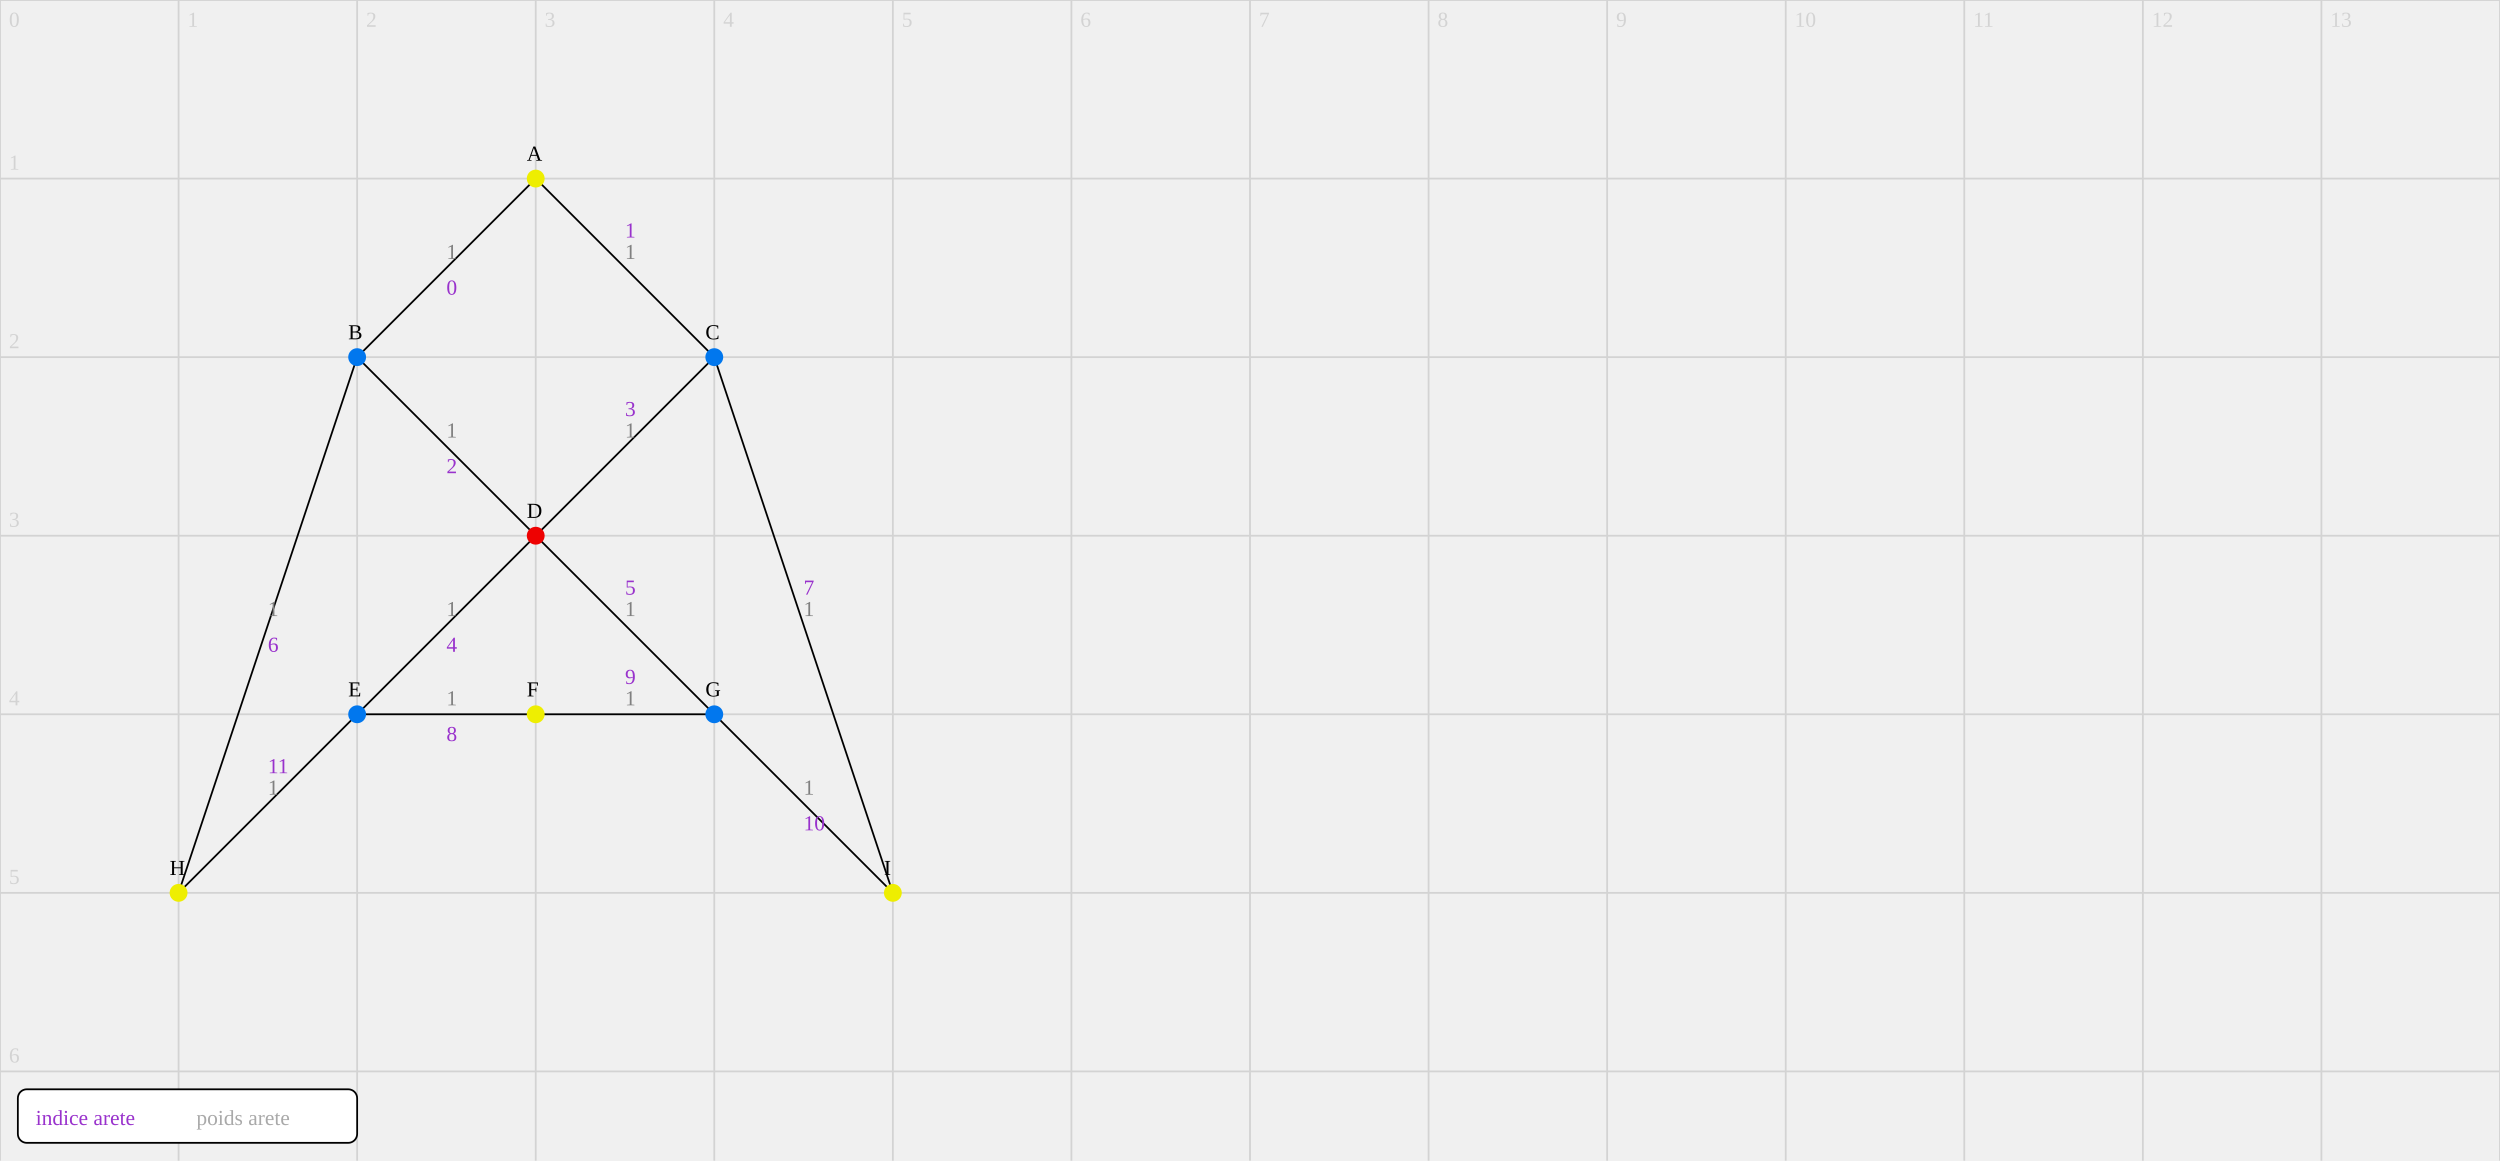
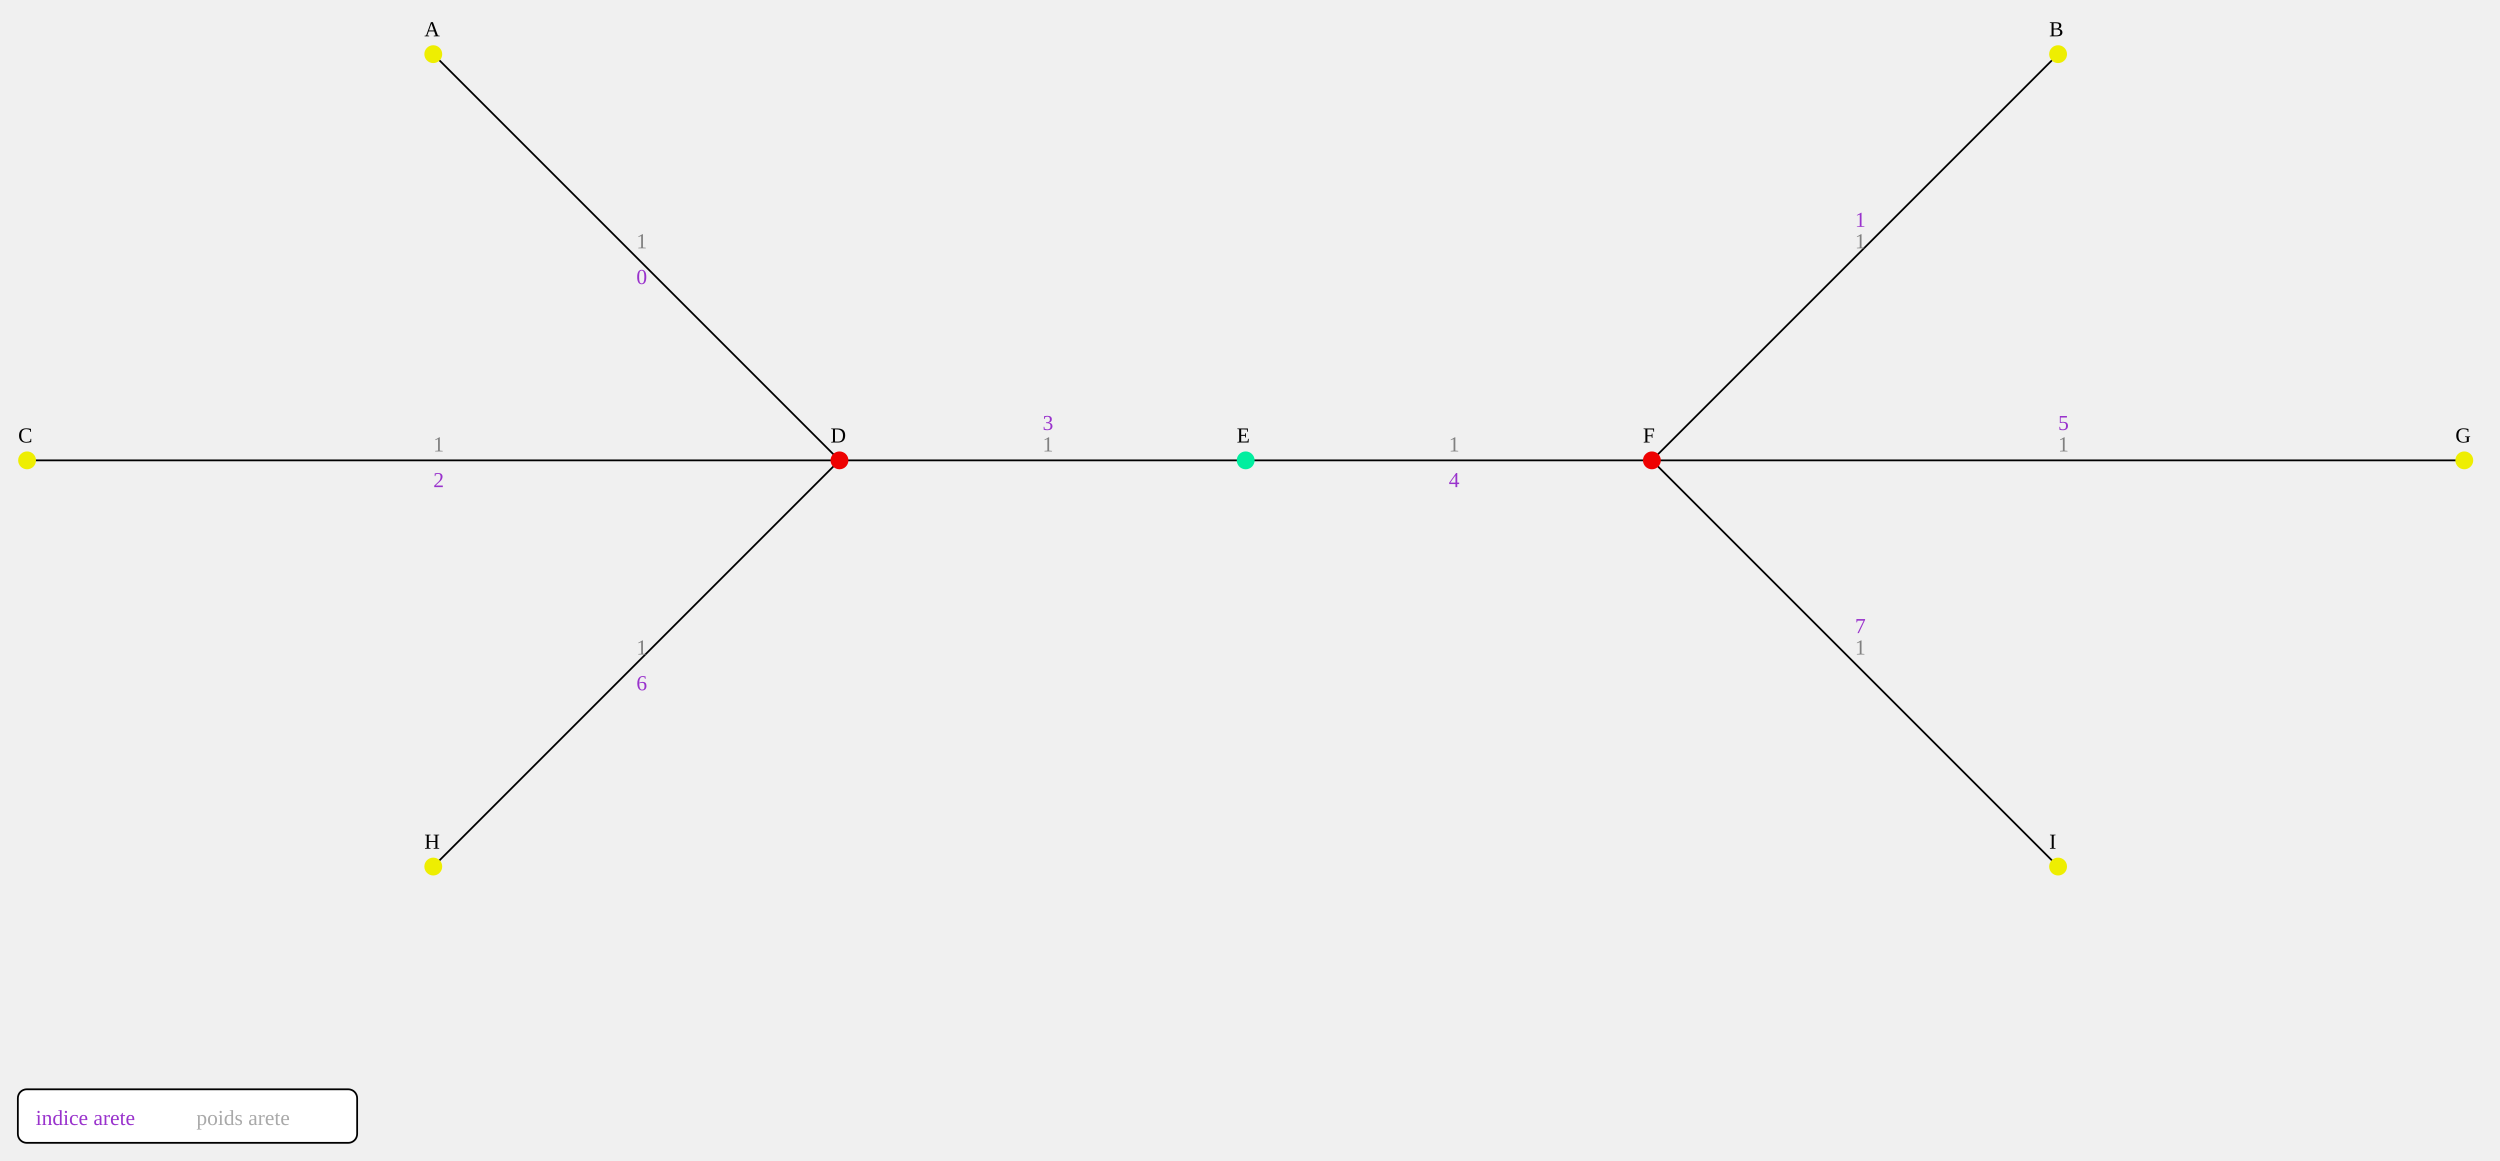
<svg xmlns="http://www.w3.org/2000/svg" version="1.1" width="1400" height="650">
-   <line x1="0" y1="0" x2="1400" y2="0" stroke="lightgrey" />
-   <text x="5" y="-5" fill="lightgrey">0</text>
-   <line x1="0" y1="100" x2="1400" y2="100" stroke="lightgrey" />
-   <text x="5" y="95" fill="lightgrey">1</text>
-   <line x1="0" y1="200" x2="1400" y2="200" stroke="lightgrey" />
-   <text x="5" y="195" fill="lightgrey">2</text>
-   <line x1="0" y1="300" x2="1400" y2="300" stroke="lightgrey" />
-   <text x="5" y="295" fill="lightgrey">3</text>
-   <line x1="0" y1="400" x2="1400" y2="400" stroke="lightgrey" />
-   <text x="5" y="395" fill="lightgrey">4</text>
-   <line x1="0" y1="500" x2="1400" y2="500" stroke="lightgrey" />
-   <text x="5" y="495" fill="lightgrey">5</text>
-   <line x1="0" y1="600" x2="1400" y2="600" stroke="lightgrey" />
-   <text x="5" y="595" fill="lightgrey">6</text>
-   <line x1="0" y1="0" x2="0" y2="650" stroke="lightgrey" />
-   <text x="5" y="15" fill="lightgrey">0</text>
-   <line x1="100" y1="0" x2="100" y2="650" stroke="lightgrey" />
-   <text x="105" y="15" fill="lightgrey">1</text>
-   <line x1="200" y1="0" x2="200" y2="650" stroke="lightgrey" />
-   <text x="205" y="15" fill="lightgrey">2</text>
-   <line x1="300" y1="0" x2="300" y2="650" stroke="lightgrey" />
-   <text x="305" y="15" fill="lightgrey">3</text>
-   <line x1="400" y1="0" x2="400" y2="650" stroke="lightgrey" />
-   <text x="405" y="15" fill="lightgrey">4</text>
-   <line x1="500" y1="0" x2="500" y2="650" stroke="lightgrey" />
-   <text x="505" y="15" fill="lightgrey">5</text>
-   <line x1="600" y1="0" x2="600" y2="650" stroke="lightgrey" />
-   <text x="605" y="15" fill="lightgrey">6</text>
-   <line x1="700" y1="0" x2="700" y2="650" stroke="lightgrey" />
-   <text x="705" y="15" fill="lightgrey">7</text>
-   <line x1="800" y1="0" x2="800" y2="650" stroke="lightgrey" />
-   <text x="805" y="15" fill="lightgrey">8</text>
-   <line x1="900" y1="0" x2="900" y2="650" stroke="lightgrey" />
-   <text x="905" y="15" fill="lightgrey">9</text>
-   <line x1="1000" y1="0" x2="1000" y2="650" stroke="lightgrey" />
-   <text x="1005" y="15" fill="lightgrey">10</text>
-   <line x1="1100" y1="0" x2="1100" y2="650" stroke="lightgrey" />
-   <text x="1105" y="15" fill="lightgrey">11</text>
-   <line x1="1200" y1="0" x2="1200" y2="650" stroke="lightgrey" />
-   <text x="1205" y="15" fill="lightgrey">12</text>
-   <line x1="1300" y1="0" x2="1300" y2="650" stroke="lightgrey" />
-   <text x="1305" y="15" fill="lightgrey">13</text>
-   <line x1="1400" y1="0" x2="1400" y2="650" stroke="lightgrey" />
-   <text x="1405" y="15" fill="lightgrey">14</text>
-   <line x1="300" y1="100" x2="200" y2="200" stroke="black" />
-   <text x="250" y="165" fill="darkorchid">0</text>
-   <text x="250" y="145" fill="grey">1</text>
-   <line x1="300" y1="100" x2="400" y2="200" stroke="black" />
-   <text x="350" y="133" fill="darkorchid">1</text>
-   <text x="350" y="145" fill="grey">1</text>
-   <line x1="200" y1="200" x2="300" y2="300" stroke="black" />
-   <text x="250" y="265" fill="darkorchid">2</text>
-   <text x="250" y="245" fill="grey">1</text>
-   <line x1="400" y1="200" x2="300" y2="300" stroke="black" />
-   <text x="350" y="233" fill="darkorchid">3</text>
-   <text x="350" y="245" fill="grey">1</text>
-   <line x1="300" y1="300" x2="200" y2="400" stroke="black" />
-   <text x="250" y="365" fill="darkorchid">4</text>
-   <text x="250" y="345" fill="grey">1</text>
-   <line x1="300" y1="300" x2="400" y2="400" stroke="black" />
-   <text x="350" y="333" fill="darkorchid">5</text>
-   <text x="350" y="345" fill="grey">1</text>
-   <line x1="200" y1="200" x2="100" y2="500" stroke="black" />
-   <text x="150" y="365" fill="darkorchid">6</text>
-   <text x="150" y="345" fill="grey">1</text>
-   <line x1="400" y1="200" x2="500" y2="500" stroke="black" />
-   <text x="450" y="333" fill="darkorchid">7</text>
-   <text x="450" y="345" fill="grey">1</text>
-   <line x1="200" y1="400" x2="300" y2="400" stroke="black" />
-   <text x="250" y="415" fill="darkorchid">8</text>
-   <text x="250" y="395" fill="grey">1</text>
-   <line x1="300" y1="400" x2="400" y2="400" stroke="black" />
-   <text x="350" y="383" fill="darkorchid">9</text>
-   <text x="350" y="395" fill="grey">1</text>
-   <line x1="400" y1="400" x2="500" y2="500" stroke="black" />
-   <text x="450" y="465" fill="darkorchid">10</text>
-   <text x="450" y="445" fill="grey">1</text>
-   <line x1="200" y1="400" x2="100" y2="500" stroke="black" />
-   <text x="150" y="433" fill="darkorchid">11</text>
-   <text x="150" y="445" fill="grey">1</text>
-   <circle cx="300" cy="100" r="5" fill="rgb(238,238,1)" />
-   <text x="295" y="90" fill="black">A</text>
-   <circle cx="200" cy="200" r="5" fill="rgb(1,119,238)" />
-   <text x="195" y="190" fill="black">B</text>
-   <circle cx="400" cy="200" r="5" fill="rgb(1,119,238)" />
-   <text x="395" y="190" fill="black">C</text>
-   <circle cx="300" cy="300" r="5" fill="rgb(238,1,1)" />
-   <text x="295" y="290" fill="black">D</text>
-   <circle cx="200" cy="400" r="5" fill="rgb(1,119,238)" />
-   <text x="195" y="390" fill="black">E</text>
-   <circle cx="300" cy="400" r="5" fill="rgb(238,238,1)" />
-   <text x="295" y="390" fill="black">F</text>
-   <circle cx="400" cy="400" r="5" fill="rgb(1,119,238)" />
-   <text x="395" y="390" fill="black">G</text>
-   <circle cx="100" cy="500" r="5" fill="rgb(238,238,1)" />
-   <text x="95" y="490" fill="black">H</text>
-   <circle cx="500" cy="500" r="5" fill="rgb(238,238,1)" />
-   <text x="495" y="490" fill="black">I</text>
+   <line x1="242.637" y1="30.33" x2="470.11" y2="257.802" stroke="black" />
+   <text x="356.374" y="159.066" fill="darkorchid">0</text>
+   <text x="356.374" y="139.066" fill="grey">1</text>
+   <line x1="1152.53" y1="30.33" x2="925.055" y2="257.802" stroke="black" />
+   <text x="1038.79" y="127.066" fill="darkorchid">1</text>
+   <text x="1038.79" y="139.066" fill="grey">1</text>
+   <line x1="15.165" y1="257.802" x2="470.11" y2="257.802" stroke="black" />
+   <text x="242.637" y="272.802" fill="darkorchid">2</text>
+   <text x="242.637" y="252.802" fill="grey">1</text>
+   <line x1="470.11" y1="257.802" x2="697.582" y2="257.802" stroke="black" />
+   <text x="583.846" y="240.802" fill="darkorchid">3</text>
+   <text x="583.846" y="252.802" fill="grey">1</text>
+   <line x1="697.582" y1="257.802" x2="925.055" y2="257.802" stroke="black" />
+   <text x="811.319" y="272.802" fill="darkorchid">4</text>
+   <text x="811.319" y="252.802" fill="grey">1</text>
+   <line x1="925.055" y1="257.802" x2="1380" y2="257.802" stroke="black" />
+   <text x="1152.53" y="240.802" fill="darkorchid">5</text>
+   <text x="1152.53" y="252.802" fill="grey">1</text>
+   <line x1="242.637" y1="485.275" x2="470.11" y2="257.802" stroke="black" />
+   <text x="356.374" y="386.538" fill="darkorchid">6</text>
+   <text x="356.374" y="366.538" fill="grey">1</text>
+   <line x1="1152.53" y1="485.275" x2="925.055" y2="257.802" stroke="black" />
+   <text x="1038.79" y="354.538" fill="darkorchid">7</text>
+   <text x="1038.79" y="366.538" fill="grey">1</text>
+   <circle cx="242.637" cy="30.33" r="5" fill="rgb(238,238,1)" />
+   <text x="237.637" y="20.33" fill="black">A</text>
+   <circle cx="1152.53" cy="30.33" r="5" fill="rgb(238,238,1)" />
+   <text x="1147.53" y="20.33" fill="black">B</text>
+   <circle cx="15.165" cy="257.802" r="5" fill="rgb(238,238,1)" />
+   <text x="10.165" y="247.802" fill="black">C</text>
+   <circle cx="470.11" cy="257.802" r="5" fill="rgb(238,1,1)" />
+   <text x="465.11" y="247.802" fill="black">D</text>
+   <circle cx="697.582" cy="257.802" r="5" fill="rgb(1,238,159)" />
+   <text x="692.582" y="247.802" fill="black">E</text>
+   <circle cx="925.055" cy="257.802" r="5" fill="rgb(238,1,1)" />
+   <text x="920.055" y="247.802" fill="black">F</text>
+   <circle cx="1380" cy="257.802" r="5" fill="rgb(238,238,1)" />
+   <text x="1375" y="247.802" fill="black">G</text>
+   <circle cx="242.637" cy="485.275" r="5" fill="rgb(238,238,1)" />
+   <text x="237.637" y="475.275" fill="black">H</text>
+   <circle cx="1152.53" cy="485.275" r="5" fill="rgb(238,238,1)" />
+   <text x="1147.53" y="475.275" fill="black">I</text>
  <rect x="10" y="610" width="190" height="30" rx="5" ry="5" fill="white" stroke="black" stroke-width="1px" />
  <text x="20" y="630" fill="darkorchid">indice arete</text>
  <text x="110" y="630" fill="darkgrey">poids arete</text>
</svg>
